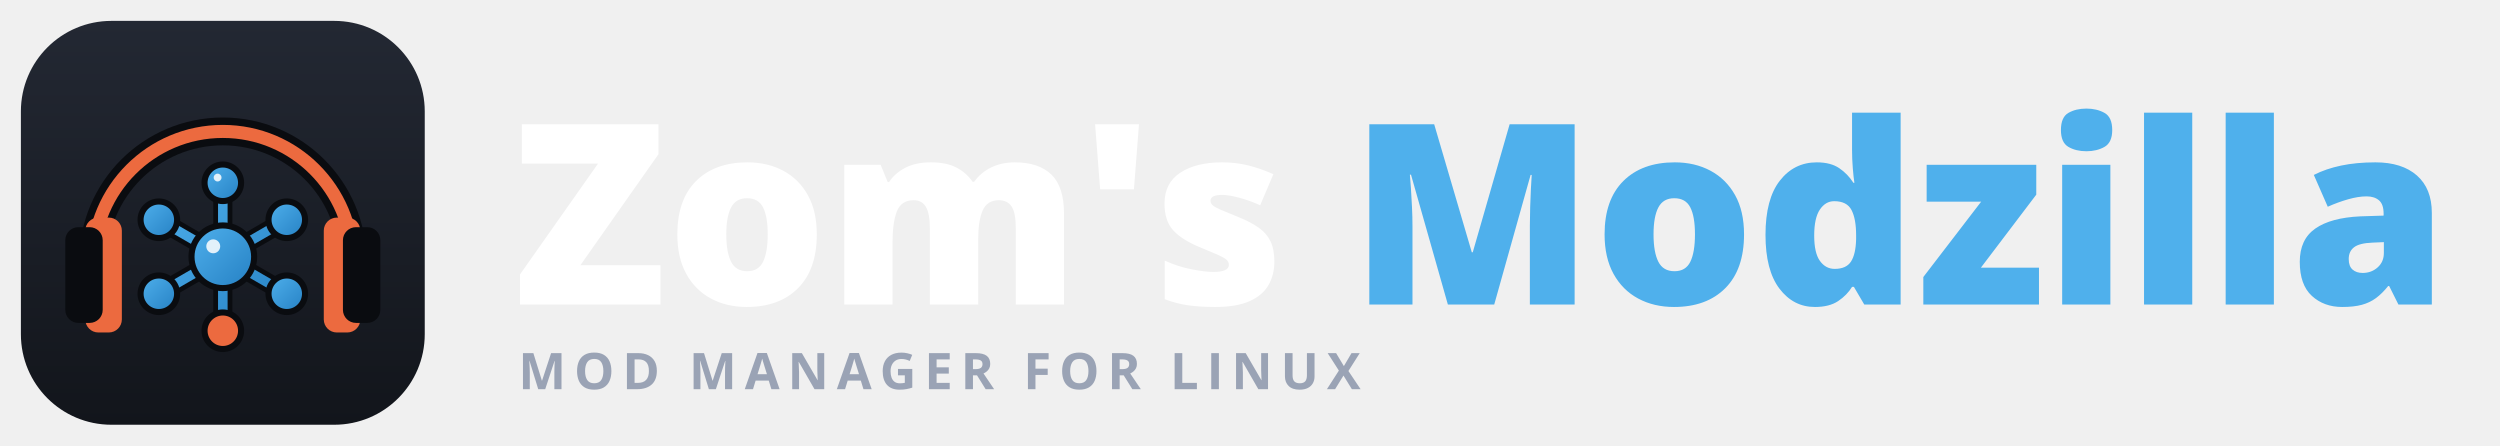
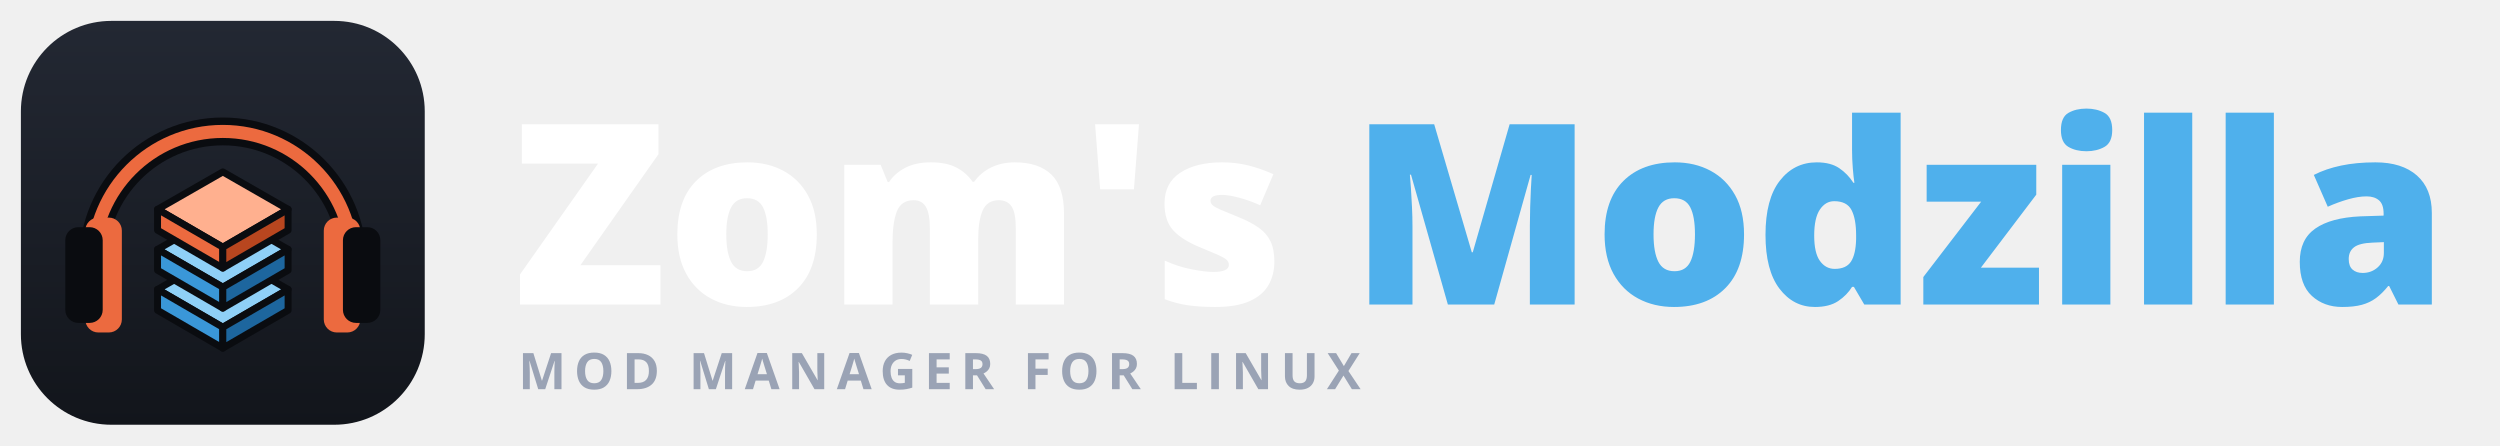
<svg xmlns="http://www.w3.org/2000/svg" viewBox="0 0 1683 300" width="1683" height="300">
  <g transform="scale(0.29297)">
    <defs>
      <linearGradient id="bg" x1="0" y1="0" x2="0" y2="1">
        <stop offset="0" stop-color="#232833" />
        <stop offset="1" stop-color="#12151b" />
-       </linearGradient>
-       <linearGradient id="blue" x1="0" y1="0" x2="1" y2="1">
-         <stop offset="0" stop-color="#4fb0ec" />
-         <stop offset="1" stop-color="#2580c3" />
      </linearGradient>
    </defs>
    <rect x="48" y="48" width="928" height="928" rx="208" fill="url(#bg)" />
    <path d="M 214 600 A 298 298 0 0 1 810 600" fill="none" stroke="#0a0c10" stroke-width="64" stroke-linecap="round" />
    <path d="M 214 600 A 298 298 0 0 1 810 600" fill="none" stroke="#ec6a3f" stroke-width="30" stroke-linecap="round" />
    <rect x="196" y="500" width="84" height="264" rx="30" fill="#ec6a3f" />
    <rect x="150" y="522" width="86" height="220" rx="30" fill="#0a0c10" />
    <rect x="744" y="500" width="84" height="264" rx="30" fill="#ec6a3f" />
    <rect x="788" y="522" width="86" height="220" rx="30" fill="#0a0c10" />
-     <g stroke="#0a0c10" stroke-width="44" stroke-linecap="round">
-       <path d="M512 590 L512 420 M512 590 L659 505 M512 590 L659 675 M512 590 L512 760 M512 590 L365 675 M512 590 L365 505" />
+     <g>
+       <path d="M 512 579 L 662 665 L 512 752 L 362 665 Z" fill="#8fd0f7" stroke="#0a0c10" stroke-width="16" stroke-linejoin="round" />
+       <path d="M 362 665 L 512 752 L 512 800 L 362 713 Z" fill="#3a97d8" stroke="#0a0c10" stroke-width="16" stroke-linejoin="round" />
+       <path d="M 662 665 L 512 752 L 512 800 L 662 713 Z" fill="#1d669e" stroke="#0a0c10" stroke-width="16" stroke-linejoin="round" />
+       <path d="M 512 487 L 662 573 L 512 660 L 362 573 Z" fill="#8fd0f7" stroke="#0a0c10" stroke-width="16" stroke-linejoin="round" />
+       <path d="M 362 573 L 512 660 L 512 708 L 362 621 Z" fill="#3a97d8" stroke="#0a0c10" stroke-width="16" stroke-linejoin="round" />
+       <path d="M 662 573 L 512 660 L 512 708 L 662 621 Z" fill="#1d669e" stroke="#0a0c10" stroke-width="16" stroke-linejoin="round" />
+       <path d="M 512 395 L 662 481 L 512 568 L 362 481 Z" fill="#ffb08f" stroke="#0a0c10" stroke-width="16" stroke-linejoin="round" />
+       <path d="M 362 481 L 512 568 L 512 616 L 362 529 Z" fill="#ec6a3f" stroke="#0a0c10" stroke-width="16" stroke-linejoin="round" />
+       <path d="M 662 481 L 512 568 L 512 616 L 662 529 Z" fill="#b8461f" stroke="#0a0c10" stroke-width="16" stroke-linejoin="round" />
    </g>
-     <g stroke="url(#blue)" stroke-width="22" stroke-linecap="round">
-       <path d="M512 590 L512 420 M512 590 L659 505 M512 590 L659 675 M512 590 L512 760 M512 590 L365 675 M512 590 L365 505" />
-     </g>
-     <g stroke="#0a0c10" stroke-width="14">
-       <circle cx="512" cy="590" r="72" fill="url(#blue)" />
-       <circle cx="512" cy="420" r="42" fill="url(#blue)" />
-       <circle cx="659" cy="505" r="42" fill="url(#blue)" />
-       <circle cx="659" cy="675" r="42" fill="url(#blue)" />
-       <circle cx="365" cy="675" r="42" fill="url(#blue)" />
-       <circle cx="365" cy="505" r="42" fill="url(#blue)" />
-       <circle cx="512" cy="760" r="42" fill="#ec6a3f" />
-     </g>
-     <circle cx="490" cy="566" r="16" fill="#ffffff" opacity=".85" />
-     <circle cx="500" cy="408" r="9" fill="#ffffff" opacity=".85" />
  </g>
  <path d="M444.609 205.0H350.063V184.746L402.607 110.122H351.309V83.643H443.281V103.813L390.737 178.521H444.609ZM549.863 157.769Q549.863 181.343 537.246 194.001Q524.629 206.66 502.715 206.66Q489.185 206.66 478.601 200.974Q468.018 195.288 462 184.373Q455.981 173.457 455.981 157.769Q455.981 134.443 468.599 121.868Q481.216 109.292 503.213 109.292Q516.743 109.292 527.285 114.937Q537.827 120.581 543.845 131.372Q549.863 142.163 549.863 157.769ZM488.936 157.769Q488.936 169.805 492.173 176.196Q495.41 182.588 503.047 182.588Q510.601 182.588 513.713 176.196Q516.826 169.805 516.826 157.769Q516.826 145.732 513.672 139.59Q510.518 133.447 502.881 133.447Q495.493 133.447 492.214 139.59Q488.936 145.732 488.936 157.769ZM683.174 109.292Q699.277 109.292 707.786 117.51Q716.294 125.728 716.294 143.823V205.0H683.838V153.867Q683.838 143.159 680.974 138.967Q678.11 134.775 672.466 134.775Q664.58 134.775 661.55 141.665Q658.521 148.555 658.521 161.172V205.0H625.981V153.867Q625.981 143.657 623.284 139.216Q620.586 134.775 615.107 134.775Q606.724 134.775 603.777 142.288Q600.83 149.8 600.83 163.828V205.0H568.374V110.952H592.861L597.593 122.573H598.506Q602.158 116.846 609.214 113.069Q616.27 109.292 626.729 109.292Q637.104 109.292 643.828 112.778Q650.552 116.265 654.785 122.407H655.781Q660.264 116.099 667.319 112.695Q674.375 109.292 683.174 109.292ZM766.763 83.643 763.359 127.471H740.615L737.212 83.643ZM857.905 176.113Q857.905 185.078 853.921 191.968Q849.937 198.857 841.179 202.759Q832.422 206.66 818.145 206.66Q808.101 206.66 800.173 205.581Q792.246 204.502 784.111 201.431V175.449Q792.993 179.517 802.207 181.301Q811.421 183.086 816.733 183.086Q827.275 183.086 827.275 178.271Q827.275 176.196 825.574 174.744Q823.872 173.291 819.514 171.382Q815.156 169.473 807.271 166.235Q795.483 161.338 789.714 154.946Q783.945 148.555 783.945 137.017Q783.945 123.237 794.57 116.265Q805.195 109.292 822.71 109.292Q832.007 109.292 840.225 111.326Q848.442 113.359 857.241 117.261L848.359 138.179Q841.387 135.024 834.248 133.115Q827.109 131.206 822.876 131.206Q814.907 131.206 814.907 135.107Q814.907 136.851 816.36 138.179Q817.812 139.507 821.88 141.25Q825.947 142.993 833.75 146.147Q841.968 149.468 847.322 153.245Q852.676 157.021 855.291 162.417Q857.905 167.812 857.905 176.113Z" fill="#ffffff" />
  <path d="M974.703 205.0 949.884 117.593H949.137Q949.469 120.996 949.842 126.807Q950.216 132.617 950.548 139.341Q950.88 146.064 950.88 152.29V205.0H921.827V83.643H965.489L990.807 169.805H991.471L1016.29 83.643H1060.035V205.0H1029.903V151.792Q1029.903 146.064 1030.111 139.465Q1030.318 132.866 1030.609 127.014Q1030.899 121.162 1031.148 117.759H1030.401L1005.914 205.0ZM1174.088 157.769Q1174.088 181.343 1161.471 194.001Q1148.854 206.66 1126.939 206.66Q1113.409 206.66 1102.826 200.974Q1092.242 195.288 1086.224 184.373Q1080.206 173.457 1080.206 157.769Q1080.206 134.443 1092.823 121.868Q1105.44 109.292 1127.438 109.292Q1140.968 109.292 1151.51 114.937Q1162.052 120.581 1168.07 131.372Q1174.088 142.163 1174.088 157.769ZM1113.16 157.769Q1113.16 169.805 1116.397 176.196Q1119.635 182.588 1127.271 182.588Q1134.825 182.588 1137.938 176.196Q1141.051 169.805 1141.051 157.769Q1141.051 145.732 1137.896 139.59Q1134.742 133.447 1127.105 133.447Q1119.718 133.447 1116.439 139.59Q1113.16 145.732 1113.16 157.769ZM1221.817 206.66Q1207.291 206.66 1197.911 194.292Q1188.531 181.924 1188.531 158.101Q1188.531 134.028 1198.16 121.66Q1207.789 109.292 1223.062 109.292Q1232.442 109.292 1238.211 113.235Q1243.98 117.178 1247.716 123.071H1248.38Q1247.799 119.502 1247.301 113.235Q1246.803 106.968 1246.803 100.991V75.84H1279.508V205.0H1255.021L1248.048 193.13H1246.803Q1243.399 198.691 1237.464 202.676Q1231.529 206.66 1221.817 206.66ZM1235.099 181.011Q1242.901 181.011 1246.097 176.072Q1249.293 171.133 1249.542 161.006V158.433Q1249.542 147.31 1246.429 141.375Q1243.316 135.439 1234.767 135.439Q1228.956 135.439 1225.138 141.084Q1221.319 146.729 1221.319 158.599Q1221.319 170.303 1225.179 175.657Q1229.039 181.011 1235.099 181.011ZM1372.643 205.0H1294.781V186.489L1333.712 135.771H1297.022V110.952H1370.816V131.04L1333.546 180.181H1372.643ZM1404.601 73.101Q1411.573 73.101 1416.761 76.006Q1421.949 78.911 1421.949 87.544Q1421.949 95.928 1416.761 98.875Q1411.573 101.821 1404.601 101.821Q1397.462 101.821 1392.44 98.875Q1387.418 95.928 1387.418 87.544Q1387.418 78.911 1392.44 76.006Q1397.462 73.101 1404.601 73.101ZM1420.704 110.952V205.0H1388.248V110.952ZM1475.821 205.0H1443.365V75.84H1475.821ZM1530.772 205.0H1498.316V75.84H1530.772ZM1599.171 109.292Q1617.018 109.292 1627.062 118.132Q1637.105 126.973 1637.105 143.325V205.0H1614.61L1608.385 192.549H1607.721Q1603.736 197.529 1599.544 200.642Q1595.353 203.755 1589.957 205.208Q1584.562 206.66 1576.759 206.66Q1564.474 206.66 1556.339 199.189Q1548.204 191.719 1548.204 176.279Q1548.204 161.172 1558.663 153.867Q1569.122 146.562 1588.961 145.649L1604.649 145.151V143.823Q1604.649 137.515 1601.537 134.858Q1598.424 132.202 1593.194 132.202Q1587.633 132.202 1580.785 134.153Q1573.937 136.104 1567.047 139.175L1557.667 117.759Q1565.802 113.608 1576.095 111.45Q1586.388 109.292 1599.171 109.292ZM1604.815 162.998 1597.345 163.33Q1588.38 163.662 1584.769 166.443Q1581.158 169.224 1581.158 174.37Q1581.158 179.185 1583.731 181.467Q1586.305 183.75 1590.538 183.75Q1596.432 183.75 1600.624 180.015Q1604.815 176.279 1604.815 170.303Z" fill="#4fb0ec" />
  <path d="M362.331 262.0 356.487 242.958H356.338Q356.371 243.639 356.446 245.008Q356.521 246.378 356.587 247.922Q356.653 249.466 356.653 250.711V262.0H352.055V237.729H359.061L364.805 256.289H364.904L370.997 237.729H378.003V262.0H373.205V250.512Q373.205 249.366 373.247 247.872Q373.288 246.378 373.354 245.025Q373.421 243.672 373.454 242.991H373.305L367.046 262.0ZM411.583 249.831Q411.583 253.583 410.346 256.397Q409.109 259.211 406.552 260.771Q403.996 262.332 400.028 262.332Q396.077 262.332 393.512 260.771Q390.947 259.211 389.71 256.389Q388.473 253.566 388.473 249.798Q388.473 246.029 389.71 243.232Q390.947 240.435 393.52 238.891Q396.093 237.347 400.061 237.347Q404.012 237.347 406.561 238.891Q409.109 240.435 410.346 243.24Q411.583 246.046 411.583 249.831ZM393.869 249.831Q393.869 253.649 395.33 255.833Q396.791 258.016 400.028 258.016Q403.315 258.016 404.751 255.833Q406.187 253.649 406.187 249.831Q406.187 246.013 404.759 243.821Q403.332 241.63 400.061 241.63Q396.807 241.63 395.338 243.821Q393.869 246.013 393.869 249.831ZM442.191 249.632Q442.191 255.774 438.696 258.887Q435.201 262.0 428.926 262.0H422.053V237.729H429.673Q433.491 237.729 436.297 239.082Q439.103 240.435 440.647 243.083Q442.191 245.73 442.191 249.632ZM436.845 249.765Q436.845 245.73 435.077 243.838Q433.309 241.945 429.939 241.945H427.199V257.75H429.407Q436.845 257.75 436.845 249.765ZM477.209 262.0 471.365 242.958H471.216Q471.249 243.639 471.324 245.008Q471.399 246.378 471.465 247.922Q471.531 249.466 471.531 250.711V262.0H466.933V237.729H473.939L479.683 256.289H479.782L485.875 237.729H492.881V262.0H488.083V250.512Q488.083 249.366 488.125 247.872Q488.166 246.378 488.233 245.025Q488.299 243.672 488.332 242.991H488.183L481.924 262.0ZM519.289 262.0 517.529 256.223H508.68L506.921 262.0H501.376L509.942 237.629H516.234L524.834 262.0ZM516.301 251.906 514.541 246.262Q514.375 245.697 514.101 244.809Q513.827 243.921 513.553 243Q513.279 242.078 513.113 241.397Q512.947 242.078 512.657 243.083Q512.366 244.087 512.1 244.983Q511.835 245.88 511.719 246.262L509.975 251.906ZM554.861 262.0H548.32L537.761 243.639H537.612Q537.695 245.365 537.778 247.108Q537.861 248.852 537.927 250.578V262.0H533.328V237.729H539.82L550.362 255.907H550.478Q550.411 254.23 550.345 252.562Q550.279 250.894 550.229 249.217V237.729H554.861ZM581.268 262.0 579.509 256.223H570.66L568.9 262.0H563.355L571.922 237.629H578.214L586.813 262.0ZM578.28 251.906 576.52 246.262Q576.354 245.697 576.08 244.809Q575.807 243.921 575.533 243Q575.259 242.078 575.093 241.397Q574.927 242.078 574.636 243.083Q574.346 244.087 574.08 244.983Q573.814 245.88 573.698 246.262L571.955 251.906ZM604.522 248.37H614.151V260.954Q612.242 261.585 610.183 261.958Q608.124 262.332 605.518 262.332Q600.073 262.332 597.151 259.136Q594.229 255.94 594.229 249.831Q594.229 246.013 595.698 243.224Q597.167 240.435 599.998 238.907Q602.829 237.38 606.913 237.38Q608.838 237.38 610.714 237.795Q612.59 238.21 614.118 238.874L612.408 242.991Q611.295 242.427 609.868 242.045Q608.44 241.663 606.879 241.663Q604.638 241.663 602.986 242.692Q601.334 243.722 600.43 245.573Q599.525 247.424 599.525 249.931Q599.525 252.305 600.172 254.139Q600.82 255.974 602.214 257.011Q603.609 258.049 605.85 258.049Q606.946 258.049 607.701 257.941Q608.457 257.833 609.121 257.717V252.653H604.522ZM639.347 262.0H625.368V237.729H639.347V241.945H630.515V247.274H638.732V251.491H630.515V257.75H639.347ZM656.922 237.729Q661.886 237.729 664.252 239.53Q666.618 241.331 666.618 245.0Q666.618 246.66 665.987 247.905Q665.356 249.15 664.327 250.014Q663.297 250.877 662.102 251.425L669.241 262.0H663.53L657.736 252.687H654.997V262.0H649.85V237.729ZM656.557 241.945H654.997V248.503H656.657Q659.213 248.503 660.317 247.648Q661.421 246.793 661.421 245.133Q661.421 243.406 660.234 242.676Q659.047 241.945 656.557 241.945ZM697.071 262.0H692.008V237.729H705.92V241.945H697.071V248.204H705.305V252.404H697.071ZM738.138 249.831Q738.138 253.583 736.901 256.397Q735.664 259.211 733.108 260.771Q730.551 262.332 726.583 262.332Q722.632 262.332 720.067 260.771Q717.502 259.211 716.265 256.389Q715.029 253.566 715.029 249.798Q715.029 246.029 716.265 243.232Q717.502 240.435 720.075 238.891Q722.649 237.347 726.616 237.347Q730.568 237.347 733.116 238.891Q735.664 240.435 736.901 243.24Q738.138 246.046 738.138 249.831ZM720.424 249.831Q720.424 253.649 721.885 255.833Q723.346 258.016 726.583 258.016Q729.87 258.016 731.306 255.833Q732.742 253.649 732.742 249.831Q732.742 246.013 731.315 243.821Q729.887 241.63 726.616 241.63Q723.363 241.63 721.893 243.821Q720.424 246.013 720.424 249.831ZM755.681 237.729Q760.644 237.729 763.01 239.53Q765.376 241.331 765.376 245.0Q765.376 246.66 764.745 247.905Q764.114 249.15 763.085 250.014Q762.056 250.877 760.86 251.425L767.999 262.0H762.288L756.494 252.687H753.755V262.0H748.608V237.729ZM755.315 241.945H753.755V248.503H755.415Q757.972 248.503 759.076 247.648Q760.18 246.793 760.18 245.133Q760.18 243.406 758.993 242.676Q757.806 241.945 755.315 241.945ZM790.766 262.0V237.729H795.912V257.75H805.757V262.0ZM815.414 262.0V237.729H820.56V262.0ZM853.642 262.0H847.101L836.542 243.639H836.393Q836.476 245.365 836.559 247.108Q836.642 248.852 836.708 250.578V262.0H832.109V237.729H838.601L849.143 255.907H849.259Q849.192 254.23 849.126 252.562Q849.06 250.894 849.01 249.217V237.729H853.642ZM884.947 237.729V253.434Q884.947 255.94 883.843 257.958Q882.739 259.975 880.506 261.153Q878.273 262.332 874.886 262.332Q870.072 262.332 867.548 259.875Q865.025 257.418 865.025 253.367V237.729H870.155V252.587Q870.155 255.592 871.383 256.804Q872.612 258.016 875.019 258.016Q877.543 258.016 878.68 256.696Q879.817 255.376 879.817 252.554V237.729ZM915.953 262.0H910.076L904.432 252.819L898.787 262.0H893.276L901.327 249.482L893.79 237.729H899.468L904.697 246.461L909.827 237.729H915.372L907.752 249.765Z" fill="#9aa3b5" />
</svg>
